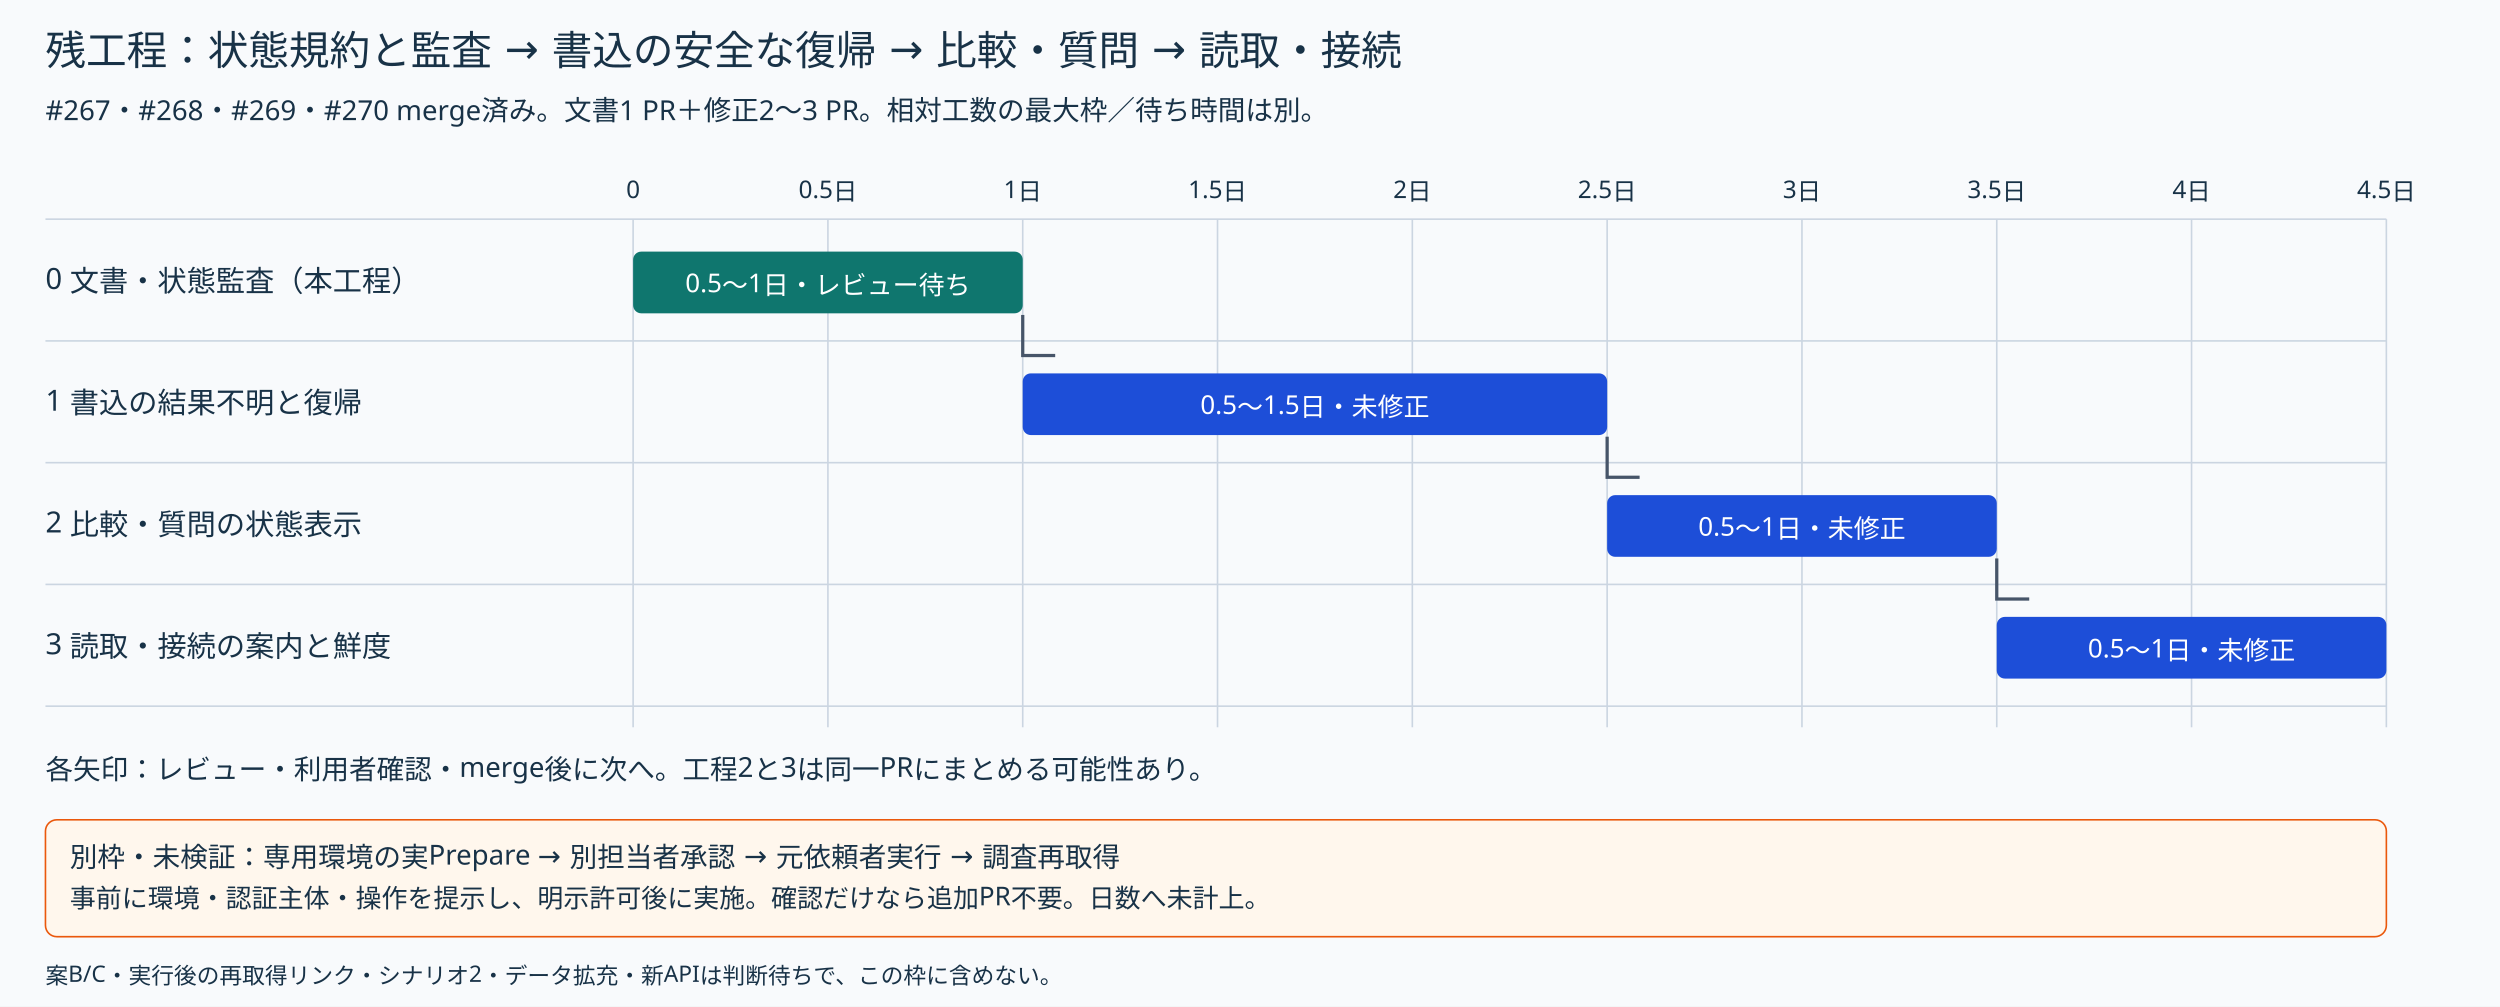
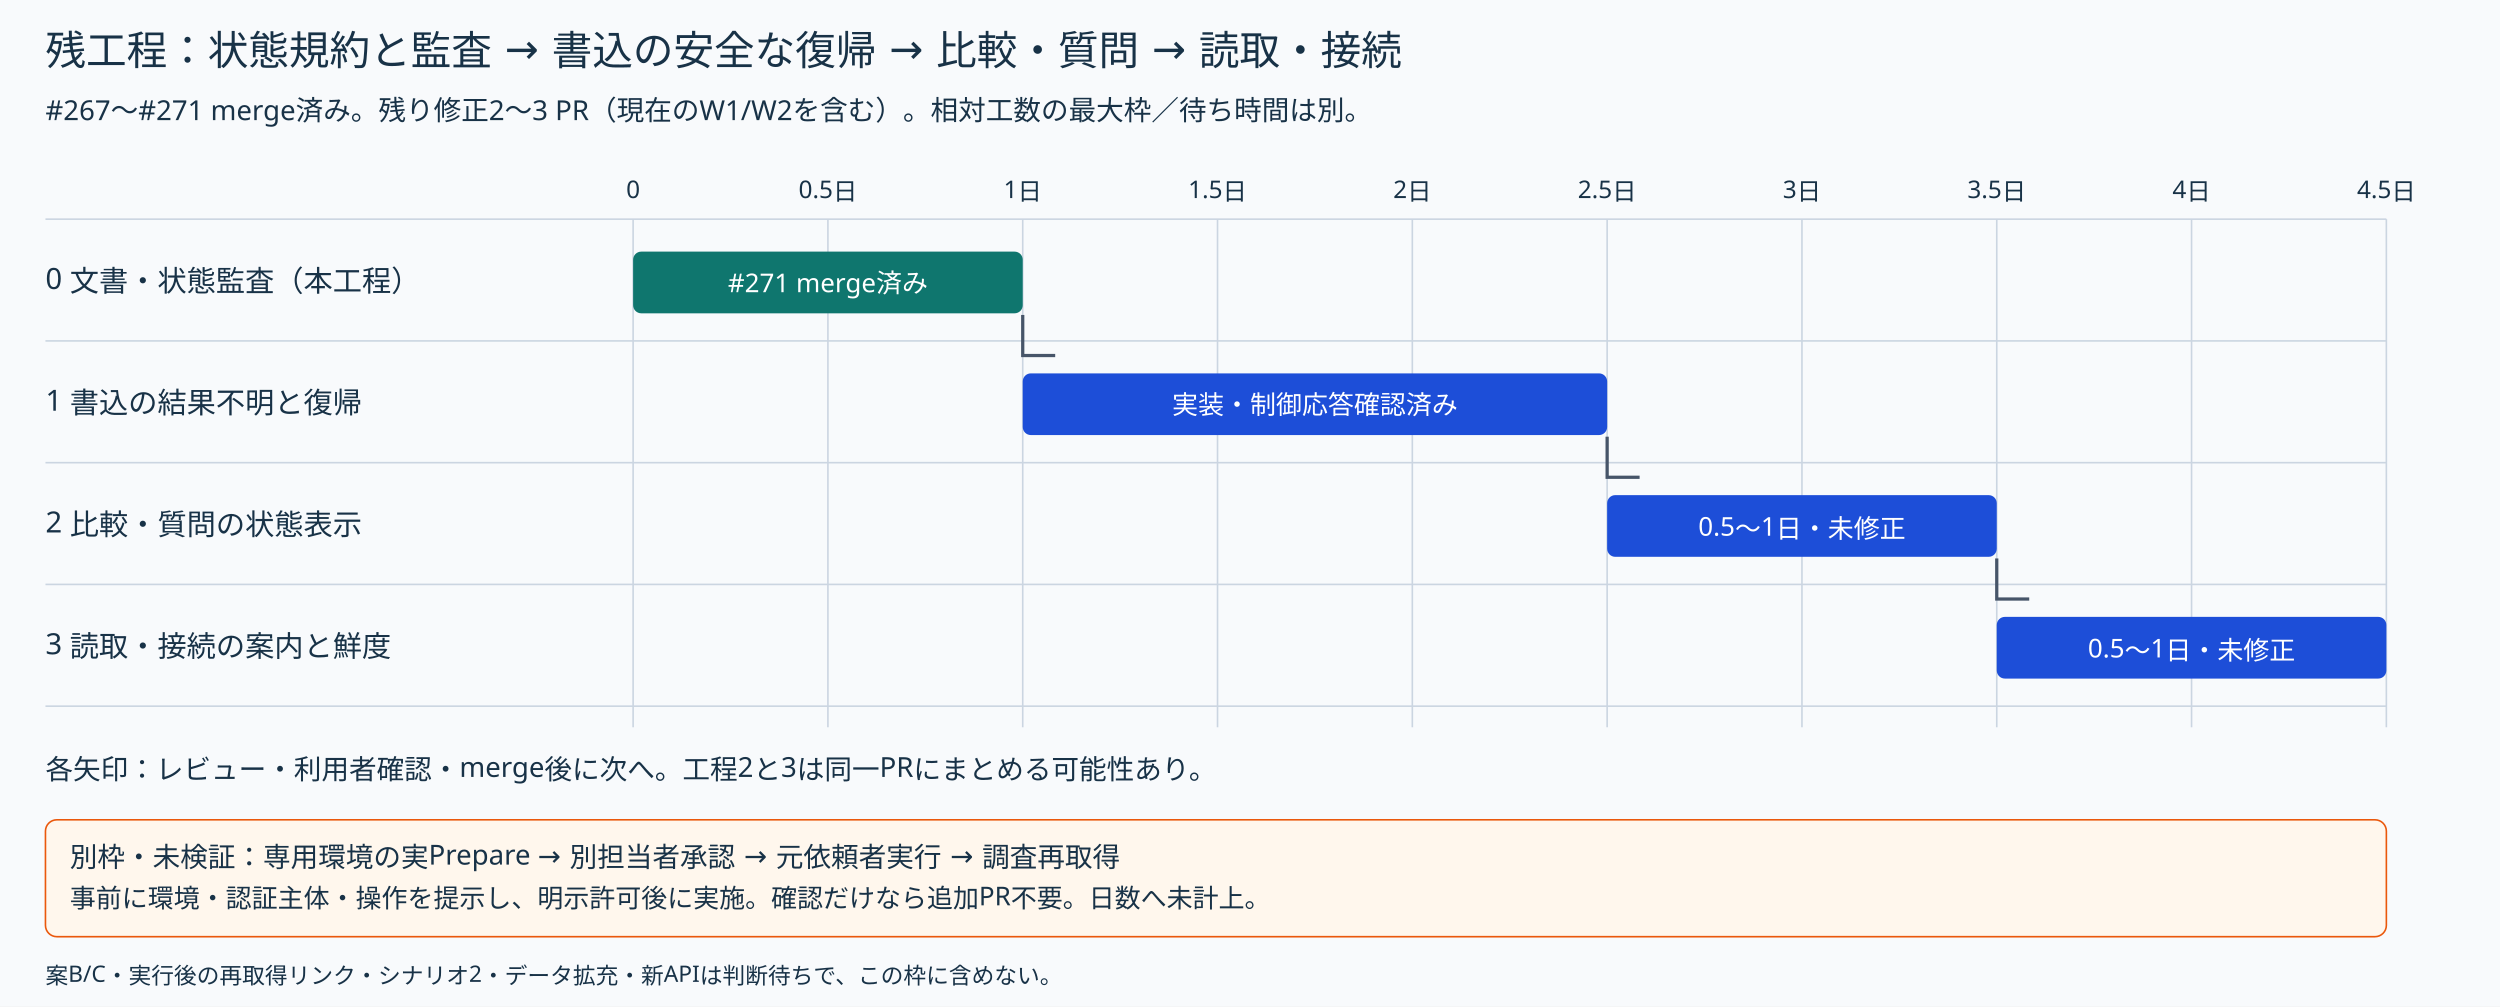
<svg xmlns="http://www.w3.org/2000/svg" width="1540" height="620" viewBox="0 0 1540 620" role="img" aria-labelledby="title desc">
  <rect width="1540" height="620" fill="#f8fafc" />
  <g font-family="sans-serif" fill="#183247">
    <text x="28" y="40" font-size="25">残工程：状態規約と監査 → 書込の安全な復帰 → 比較・質問 → 読取・接続</text>
-     <text x="28" y="74" font-size="17">#267・#268・#269・#270 merge済み。文書1 PR＋修正2〜3 PR。相対工数の最大枠／待ち時間は別。</text>
+     <text x="28" y="74" font-size="17">#267〜#271 merge済み。残り修正2〜3 PR（現在のW1/W2を含む）。相対工数の最大枠／待ち時間は別。</text>
    <g stroke="#cbd5e1" stroke-width="1">
      <path d="M390 135V448 M510 135V448 M630 135V448 M750 135V448 M870 135V448 M990 135V448 M1110 135V448 M1230 135V448 M1350 135V448 M1470 135V448" />
      <path d="M28 135H1470 M28 210H1470 M28 285H1470 M28 360H1470 M28 435H1470" />
    </g>
    <g font-size="15" text-anchor="middle">
      <text x="390" y="122">0</text>
      <text x="510" y="122">0.5日</text>
      <text x="630" y="122">1日</text>
      <text x="750" y="122">1.5日</text>
      <text x="870" y="122">2日</text>
      <text x="990" y="122">2.5日</text>
      <text x="1110" y="122">3日</text>
      <text x="1230" y="122">3.5日</text>
      <text x="1350" y="122">4日</text>
      <text x="1470" y="122">4.5日</text>
    </g>
    <g font-size="18">
      <text x="28" y="178">0 文書・状態監査（本工程）</text>
      <text x="28" y="253">1 書込の結果不明と復帰</text>
      <text x="28" y="328">2 比較・質問の状態表示</text>
      <text x="28" y="403">3 読取・接続の案内と鮮度</text>
    </g>
    <rect x="390" y="155" width="240" height="38" rx="5" fill="#0f766e" />
    <rect x="630" y="230" width="360" height="38" rx="5" fill="#1d4ed8" />
    <rect x="990" y="305" width="240" height="38" rx="5" fill="#1d4ed8" />
    <rect x="1230" y="380" width="240" height="38" rx="5" fill="#1d4ed8" />
    <g fill="white" font-size="16" text-anchor="middle">
-       <text x="510" y="180">0.5〜1日・レビュー待ち</text>
-       <text x="810" y="255">0.5〜1.5日・未修正</text>
+       <text x="510" y="180">#271 merge済み</text>
+       <text x="810" y="255">実装・制御応答確認済み</text>
      <text x="1110" y="330">0.5〜1日・未修正</text>
      <text x="1350" y="405">0.5〜1日・未修正</text>
    </g>
    <path d="M630 194V219H650 M990 269V294H1010 M1230 344V369H1250" fill="none" stroke="#475569" stroke-width="2" />
    <text x="28" y="480" font-size="17">各矢印：レビュー・利用者確認・merge後に次へ。工程2と3は同一PRにまとめる可能性あり。</text>
    <rect x="28" y="505" width="1442" height="72" rx="7" fill="#fff7ed" stroke="#ea580c" />
    <text x="43" y="534" font-size="17">別枠・未検証：専用環境の実Prepare → 別担当者承認 → 元依頼者実行 → 調査再取得</text>
    <text x="43" y="559" font-size="16">事前に環境・認証主体・操作を提示し、明示許可後に実施。確認だけなら追加PR不要。日数へ未計上。</text>
    <text x="28" y="606" font-size="14">案B/C・実行後の再取得リンク・シナリオ2・データ拡充・新APIは判断待ちで、この枠に含めない。</text>
  </g>
</svg>
